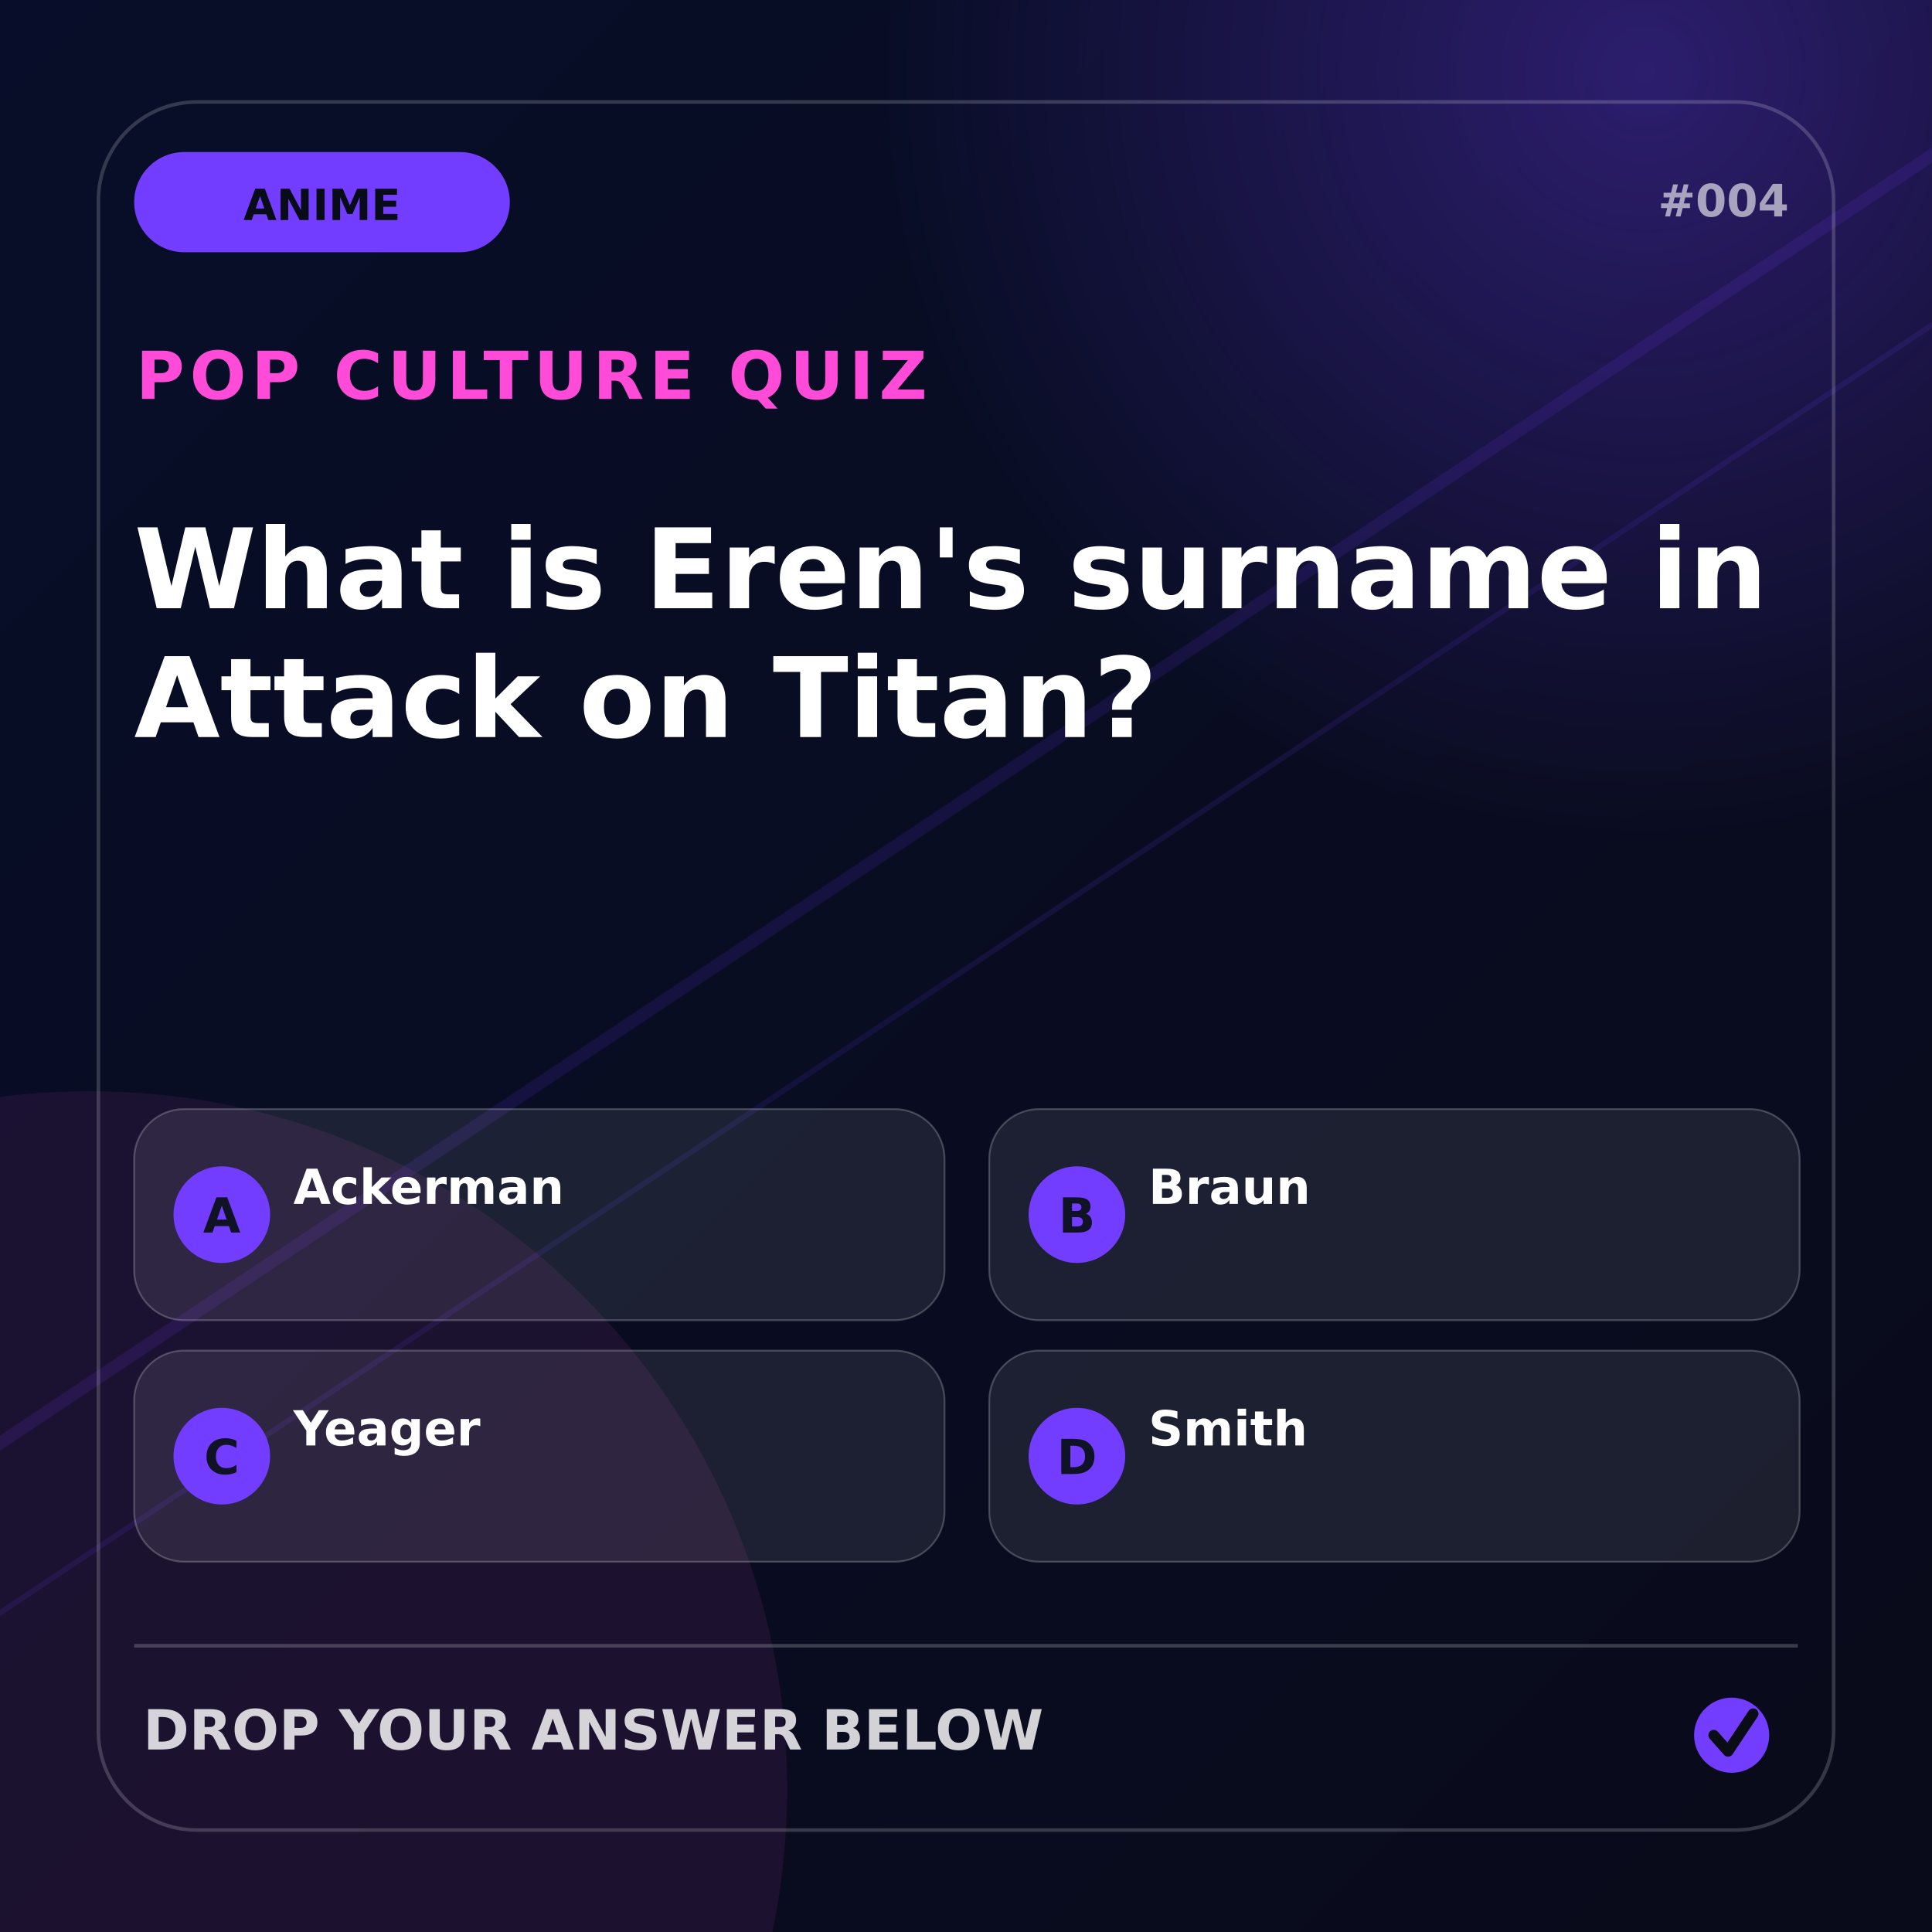
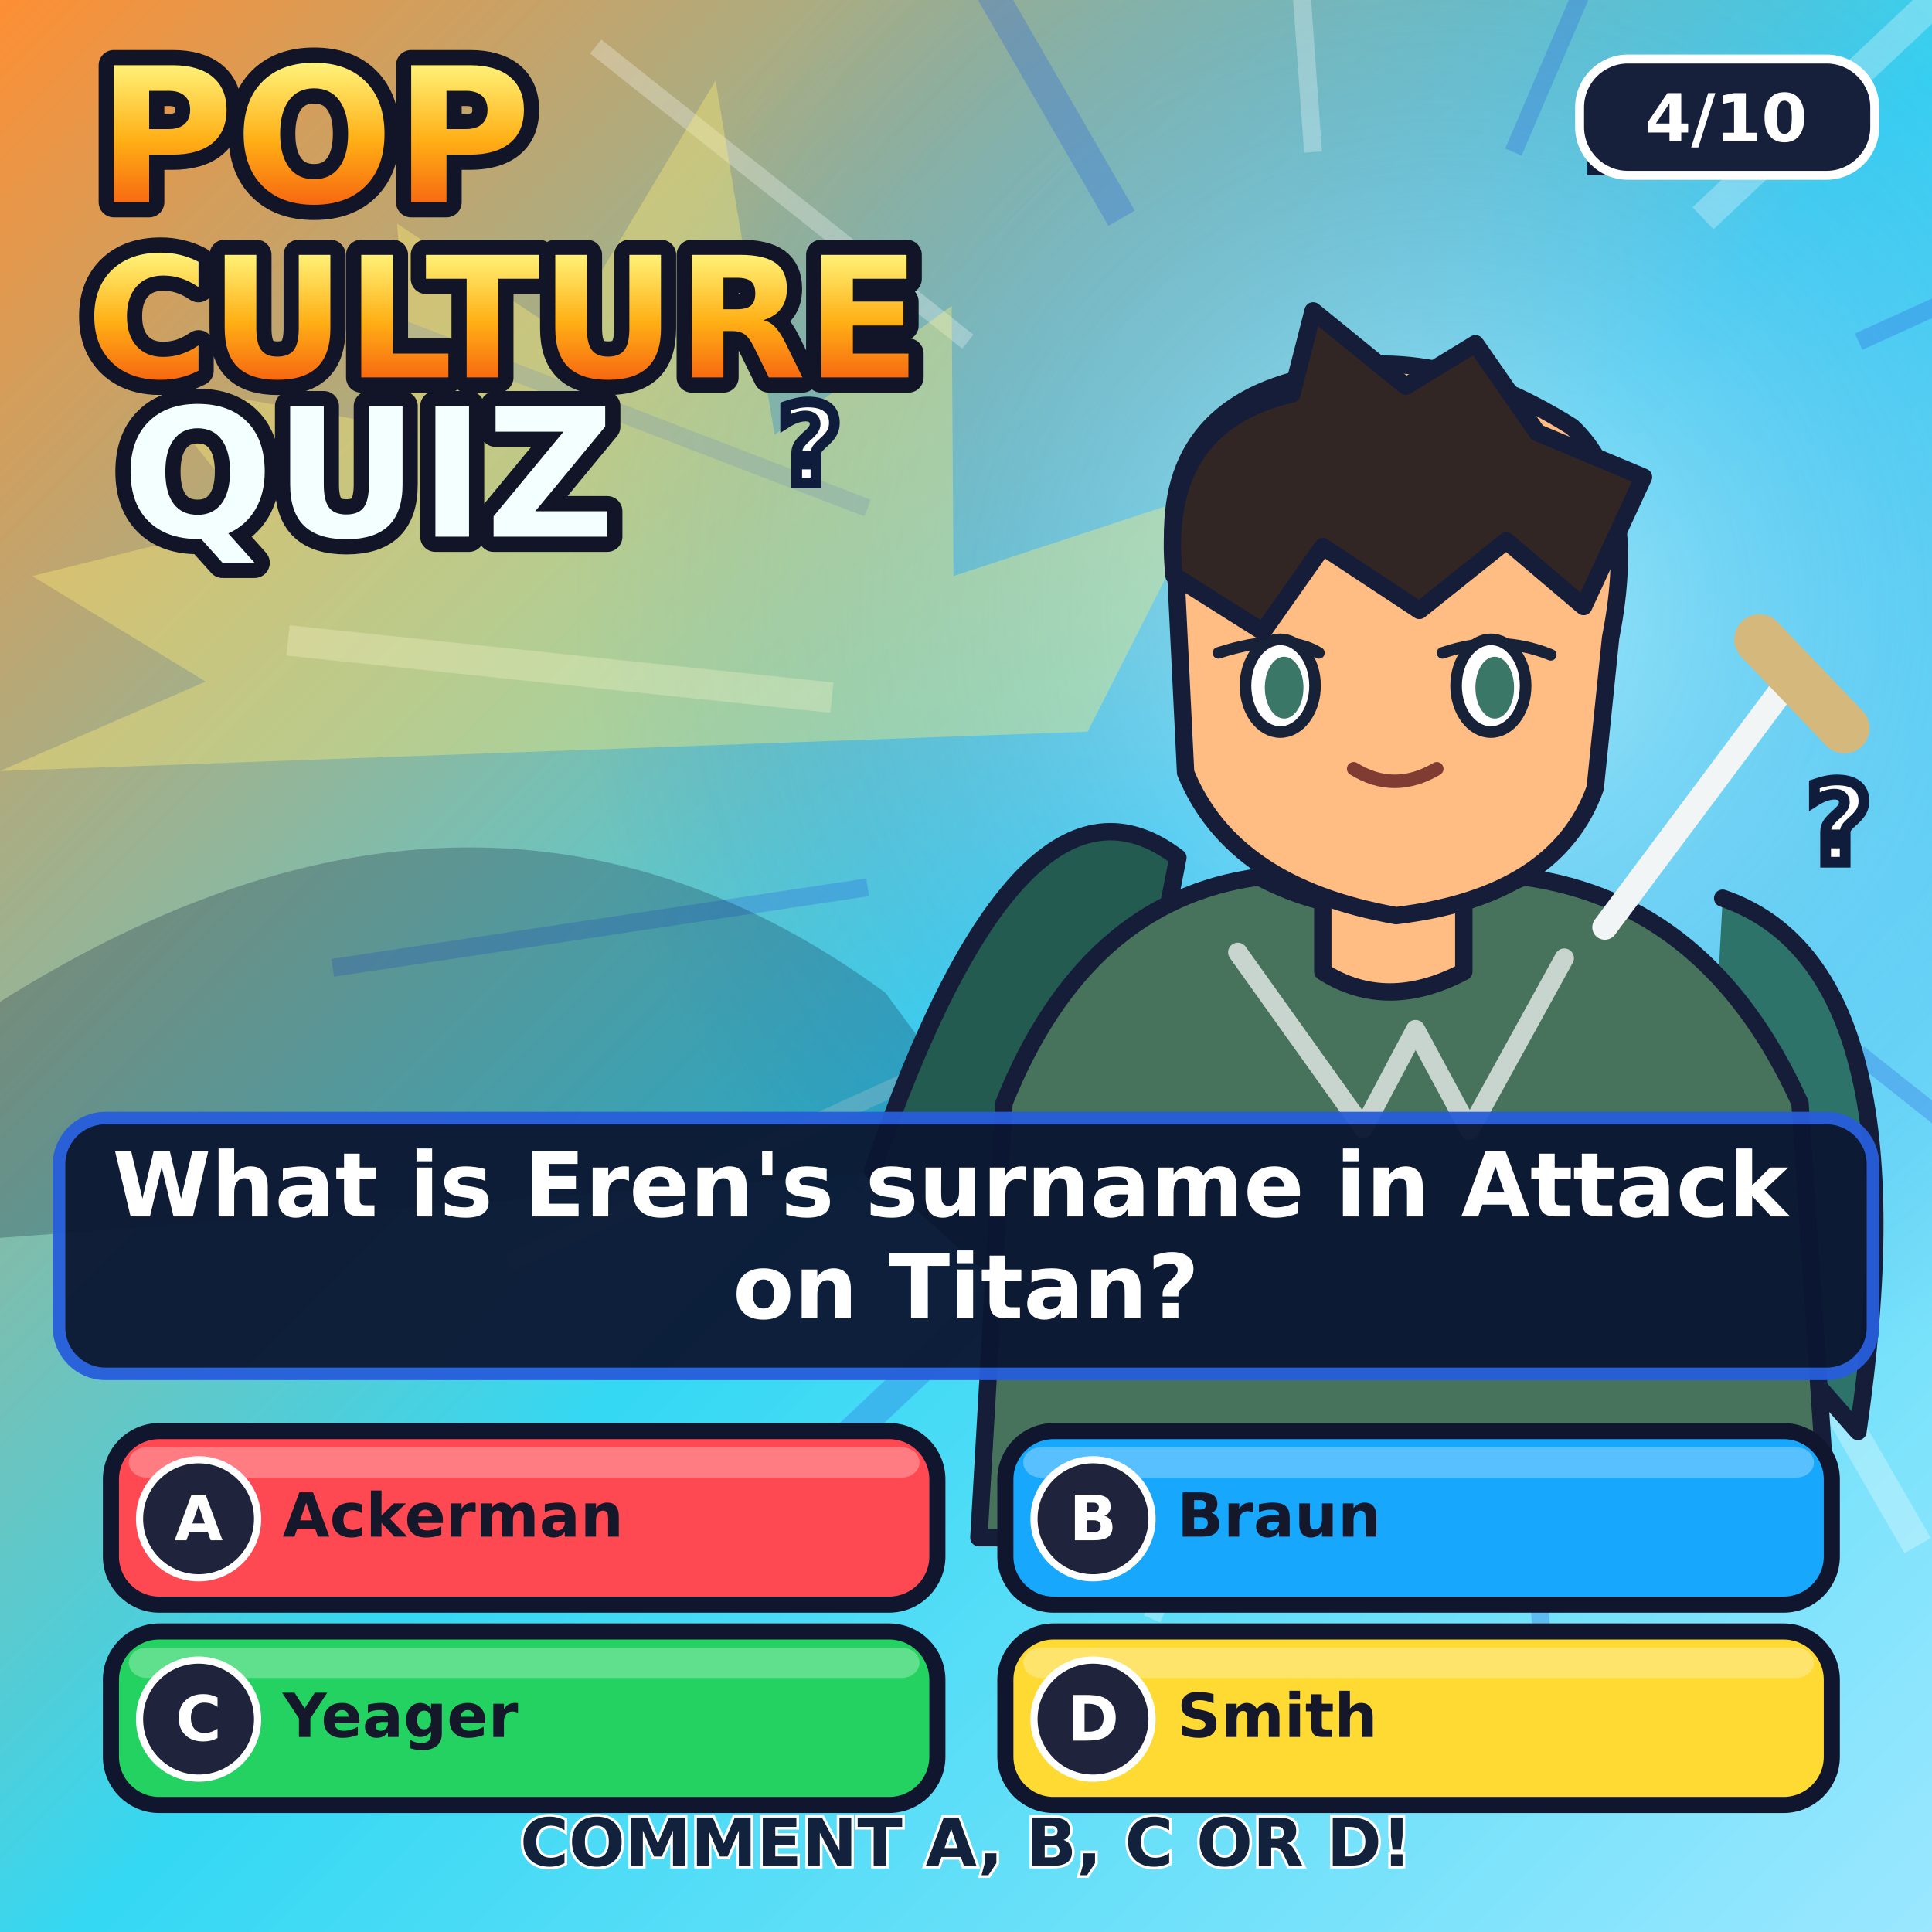
<svg xmlns="http://www.w3.org/2000/svg" width="1080" height="1080" viewBox="0 0 1080 1080">
  <defs>
-     <linearGradient id="g" x1="0" y1="0" x2="1" y2="1">
-       <stop offset="0" stop-color="#080E29" />
-       <stop offset="1" stop-color="#090B1A" />
+     <linearGradient id="bg" x1="0" x2="1" y1="0" y2="1">
+       <stop offset="0" stop-color="#FF8E32" />
+       <stop offset=".52" stop-color="#34D8F3" />
+       <stop offset="1" stop-color="#9BE7FF" />
    </linearGradient>
-     <radialGradient id="h">
-       <stop offset="0" stop-color="#733DFF" stop-opacity=".34" />
-       <stop offset="1" stop-color="#733DFF" stop-opacity="0" />
+     <radialGradient id="sun">
+       <stop offset="0" stop-color="#FFFFFF" stop-opacity=".9" />
+       <stop offset="1" stop-color="#275DDA" stop-opacity="0" />
    </radialGradient>
+     <linearGradient id="letter" x1="0" x2="0" y1="0" y2="1">
+       <stop offset="0" stop-color="#FFF37A" />
+       <stop offset=".55" stop-color="#FFAF15" />
+       <stop offset="1" stop-color="#F76711" />
+     </linearGradient>
  </defs>
-   <rect width="1080" height="1080" fill="url(#g)" />
-   <circle cx="920" cy="40" r="430" fill="url(#h)" />
-   <circle cx="50" cy="1000" r="390" fill="#FF4BD8" fill-opacity=".08" />
-   <path d="M-20 820 L1120 60" stroke="#733DFF" stroke-opacity=".13" stroke-width="7" />
-   <path d="M-20 915 L1120 155" stroke="#733DFF" stroke-opacity=".12" stroke-width="3" />
-   <rect x="55" y="57" width="970" height="966" rx="55" fill="none" stroke="white" stroke-opacity=".18" stroke-width="2" />
-   <rect x="75" y="85" width="210" height="56" rx="28" fill="#733DFF" />
-   <text x="180" y="123" fill="#080C19" font-size="24" font-family="DejaVu Sans,sans-serif" font-weight="900" text-anchor="middle">ANIME</text>
-   <text x="1000" y="121" text-anchor="end" fill="#FFFFFF" fill-opacity=".60" font-size="25" font-family="DejaVu Sans,sans-serif" font-weight="750">#004</text>
-   <text x="76" y="223" fill="#FF4BD8" font-family="DejaVu Sans,sans-serif" font-weight="900" font-size="37" letter-spacing="3">POP CULTURE QUIZ</text>
-   <text x="75" y="340" fill="#fff" font-family="DejaVu Sans,Arial,sans-serif" font-size="62" font-weight="800" text-anchor="start">
-     <tspan x="75" dy="0">What is Eren's surname in</tspan>
-     <tspan x="75" dy="72">Attack on Titan?</tspan>
+   <rect width="1080" height="1080" fill="url(#bg)" />
+   <circle cx="810" cy="340" r="490" fill="url(#sun)" opacity=".65" />
+   <path d="M1115 390 L1419 422" stroke="#275DDA" stroke-width="17" opacity=".28" />
+   <path d="M1095 496 L1368 601" stroke="#fff" stroke-width="10" opacity=".28" />
+   <path d="M1039 589 L1247 754" stroke="#275DDA" stroke-width="10" opacity=".28" />
+   <path d="M953 658 L1072 864" stroke="#fff" stroke-width="17" opacity=".28" />
+   <path d="M846 695 L862 917" stroke="#275DDA" stroke-width="10" opacity=".28" />
+   <path d="M734 695 L644 905" stroke="#fff" stroke-width="10" opacity=".28" />
+   <path d="M628 658 L443 832" stroke="#275DDA" stroke-width="17" opacity=".28" />
+   <path d="M541 589 L284 706" stroke="#fff" stroke-width="10" opacity=".28" />
+   <path d="M485 496 L186 541" stroke="#275DDA" stroke-width="10" opacity=".28" />
+   <path d="M465 390 L161 358" stroke="#fff" stroke-width="17" opacity=".28" />
+   <path d="M485 284 L212 179" stroke="#275DDA" stroke-width="10" opacity=".28" />
+   <path d="M541 191 L333 26" stroke="#fff" stroke-width="10" opacity=".28" />
+   <path d="M627 122 L508 -84" stroke="#275DDA" stroke-width="17" opacity=".28" />
+   <path d="M734 85 L718 -137" stroke="#fff" stroke-width="10" opacity=".28" />
+   <path d="M846 85 L936 -125" stroke="#275DDA" stroke-width="10" opacity=".28" />
+   <path d="M952 122 L1137 -52" stroke="#fff" stroke-width="17" opacity=".28" />
+   <path d="M1039 191 L1296 74" stroke="#275DDA" stroke-width="10" opacity=".28" />
+   <path d="M1095 284 L1394 239" stroke="#fff" stroke-width="10" opacity=".28" />
+   <path d="M0 431 L115 381 L18 322 L143 291 L80 213 L230 240 L222 125 L315 187 L400 45 L433 243 L532 171 L533 322 L676 275 L608 409" fill="#FFF076" opacity=".37" />
+   <g fill="#FFFFFF" stroke="#101C3C" stroke-width="6" font-family="DejaVu Sans,Arial,sans-serif" font-weight="900">
+     <text x="896" y="95" font-size="47" text-anchor="middle">?</text>
+     <text x="435" y="270" font-size="61">?</text>
+     <text x="1010" y="482" font-size="62">?</text>
+   </g>
+   <rect x="883" y="33" width="165" height="65" rx="27" fill="#17203B" stroke="white" stroke-width="5" />
+   <text x="965" y="79" font-family="DejaVu Sans,Arial,sans-serif" font-size="37" text-anchor="middle" font-weight="900" fill="#fff">4/10</text>
+   <g font-family="DejaVu Sans,Arial,sans-serif" font-weight="1000" stroke="#111527" stroke-linejoin="round" paint-order="stroke" stroke-width="17">
+     <text x="54" y="113" font-size="105" fill="url(#letter)">POP</text>
+     <text x="48" y="211" font-size="94" fill="url(#letter)">CULTURE</text>
+     <text x="68" y="300" font-size="100" fill="#F4FFFF">QUIZ</text>
+   </g>
+   <path d="M0 560 Q270 390 495 555 L565 650 L0 692Z" fill="#071939" opacity=".25" />
+   <g transform="translate(585 190) scale(1.08)" stroke="#161D39" stroke-width="9" stroke-linejoin="round" stroke-linecap="round">
+     <path d="M-90 430 Q-13 206 68 268 L44 391 L-20 493" fill="#235B51" />
+     <path d="M350 289 Q455 325 420 565 L340 474" fill="#2D7369" />
+     <path d="M-22 395 Q20 290 110 278 Q172 311 247 278 Q343 291 390 395 L405 620 L-35 620Z" fill="#47735C" />
+     <path d="M99 317 L164 408 L191 357 L219 409 L268 320" fill="none" stroke="#fff" stroke-width="10" opacity=".7" />
+     <path d="M143 256 L143 327 Q176 348 216 327 L216 257Z" fill="#FFBD84" />
+     <path d="M67 122 Q55 41 128 21 Q194 -4 272 45 Q307 78 292 154 L284 232 Q264 288 181 298 Q96 283 72 224Z" fill="#FFBD84" />
+     <g stroke="#172137" stroke-width="6">
+       <path d="M89 162 Q123 151 141 162" fill="none" />
+       <path d="M205 162 Q234 152 261 163" fill="none" />
+       <ellipse cx="121" cy="179" rx="18" ry="24" fill="#fff" />
+       <ellipse cx="230" cy="179" rx="18" ry="24" fill="#fff" />
+       <ellipse cx="123" cy="180" rx="10" ry="16" fill="#3A7767" stroke="none" />
+       <ellipse cx="232" cy="180" rx="10" ry="16" fill="#3A7767" stroke="none" />
+     </g>
+     <path d="M159 222 Q180 235 202 222" stroke="#803C32" stroke-width="7" fill="none" stroke-linecap="round" />
+     <path d="M66 122 Q58 44 127 28 L138 -15 L186 24 L222 2 L254 48 L309 71 L278 138 L238 104 L193 140 L143 107 L112 151Z" fill="#322625" />
+     <path d="M289 304 L389 170" stroke="#F2F5F6" stroke-width="13" />
+     <path d="M369 155 L413 201" stroke="#D4B87C" stroke-width="26" />
+   </g>
+   <rect x="33" y="625" width="1014" height="143" rx="26" fill="#0A1631" opacity=".95" stroke="#275DDA" stroke-width="7" />
+   <text x="540" y="680" text-anchor="middle" font-family="DejaVu Sans,Arial,sans-serif" font-weight="900" font-size="50" fill="#FFFFFF">
+     <tspan x="540" dy="0">What is Eren's surname in Attack</tspan>
+     <tspan x="540" dy="57">on Titan?</tspan>
  </text>
-   <rect x="75" y="620" width="453" height="118" rx="28" fill="#FFFFFF" fill-opacity=".085" stroke="#FFFFFF" stroke-opacity=".22" />
-   <circle cx="124" cy="679" r="27" fill="#733DFF" />
-   <text x="124" y="689" text-anchor="middle" fill="#101326" font-family="DejaVu Sans,sans-serif" font-size="27" font-weight="900">A</text>
-   <text x="164" y="673" fill="#fff" font-family="DejaVu Sans,Arial,sans-serif" font-size="27" font-weight="650" text-anchor="start">
-     <tspan x="164" dy="0">Ackerman</tspan>
-   </text>
-   <rect x="553" y="620" width="453" height="118" rx="28" fill="#FFFFFF" fill-opacity=".085" stroke="#FFFFFF" stroke-opacity=".22" />
-   <circle cx="602" cy="679" r="27" fill="#733DFF" />
-   <text x="602" y="689" text-anchor="middle" fill="#101326" font-family="DejaVu Sans,sans-serif" font-size="27" font-weight="900">B</text>
-   <text x="642" y="673" fill="#fff" font-family="DejaVu Sans,Arial,sans-serif" font-size="27" font-weight="650" text-anchor="start">
-     <tspan x="642" dy="0">Braun</tspan>
-   </text>
-   <rect x="75" y="755" width="453" height="118" rx="28" fill="#FFFFFF" fill-opacity=".085" stroke="#FFFFFF" stroke-opacity=".22" />
-   <circle cx="124" cy="814" r="27" fill="#733DFF" />
-   <text x="124" y="824" text-anchor="middle" fill="#101326" font-family="DejaVu Sans,sans-serif" font-size="27" font-weight="900">C</text>
-   <text x="164" y="808" fill="#fff" font-family="DejaVu Sans,Arial,sans-serif" font-size="27" font-weight="650" text-anchor="start">
-     <tspan x="164" dy="0">Yeager</tspan>
-   </text>
-   <rect x="553" y="755" width="453" height="118" rx="28" fill="#FFFFFF" fill-opacity=".085" stroke="#FFFFFF" stroke-opacity=".22" />
-   <circle cx="602" cy="814" r="27" fill="#733DFF" />
-   <text x="602" y="824" text-anchor="middle" fill="#101326" font-family="DejaVu Sans,sans-serif" font-size="27" font-weight="900">D</text>
-   <text x="642" y="808" fill="#fff" font-family="DejaVu Sans,Arial,sans-serif" font-size="27" font-weight="650" text-anchor="start">
-     <tspan x="642" dy="0">Smith</tspan>
-   </text>
-   <rect x="75" y="919" width="930" height="2" fill="#FFFFFF" opacity=".2" />
-   <text x="80" y="978" fill="#FFFFFF" opacity=".82" font-family="DejaVu Sans,sans-serif" font-size="31" font-weight="650">DROP YOUR ANSWER BELOW</text>
-   <circle cx="968" cy="970" r="21" fill="#733DFF" />
-   <path d="M958 970 L966 979 L980 958" fill="none" stroke="#0A0C16" stroke-linecap="round" stroke-linejoin="round" stroke-width="6" />
+   <g>
+     <rect x="62" y="800" width="462" height="97" rx="27" fill="#FF4952" stroke="#11162F" stroke-width="9" />
+     <rect x="72" y="809" width="442" height="17" rx="10" fill="white" opacity=".28" />
+     <circle cx="111" cy="849" r="33" fill="#20233C" stroke="white" stroke-width="4" />
+     <text x="111" y="861" fill="white" text-anchor="middle" font-family="DejaVu Sans,Arial,sans-serif" font-size="35" font-weight="900">A</text>
+     <text x="158" y="859" fill="#15172B" font-family="DejaVu Sans,Arial,sans-serif" font-size="34" font-weight="800">
+       <tspan x="158" dy="0">Ackerman</tspan>
+     </text>
+   </g>
+   <g>
+     <rect x="562" y="800" width="462" height="97" rx="27" fill="#17A7FD" stroke="#11162F" stroke-width="9" />
+     <rect x="572" y="809" width="442" height="17" rx="10" fill="white" opacity=".28" />
+     <circle cx="611" cy="849" r="33" fill="#20233C" stroke="white" stroke-width="4" />
+     <text x="611" y="861" fill="white" text-anchor="middle" font-family="DejaVu Sans,Arial,sans-serif" font-size="35" font-weight="900">B</text>
+     <text x="658" y="859" fill="#15172B" font-family="DejaVu Sans,Arial,sans-serif" font-size="34" font-weight="800">
+       <tspan x="658" dy="0">Braun</tspan>
+     </text>
+   </g>
+   <g>
+     <rect x="62" y="912" width="462" height="97" rx="27" fill="#23D260" stroke="#11162F" stroke-width="9" />
+     <rect x="72" y="921" width="442" height="17" rx="10" fill="white" opacity=".28" />
+     <circle cx="111" cy="961" r="33" fill="#20233C" stroke="white" stroke-width="4" />
+     <text x="111" y="973" fill="white" text-anchor="middle" font-family="DejaVu Sans,Arial,sans-serif" font-size="35" font-weight="900">C</text>
+     <text x="158" y="971" fill="#15172B" font-family="DejaVu Sans,Arial,sans-serif" font-size="34" font-weight="800">
+       <tspan x="158" dy="0">Yeager</tspan>
+     </text>
+   </g>
+   <g>
+     <rect x="562" y="912" width="462" height="97" rx="27" fill="#FFDA32" stroke="#11162F" stroke-width="9" />
+     <rect x="572" y="921" width="442" height="17" rx="10" fill="white" opacity=".28" />
+     <circle cx="611" cy="961" r="33" fill="#20233C" stroke="white" stroke-width="4" />
+     <text x="611" y="973" fill="white" text-anchor="middle" font-family="DejaVu Sans,Arial,sans-serif" font-size="35" font-weight="900">D</text>
+     <text x="658" y="971" fill="#15172B" font-family="DejaVu Sans,Arial,sans-serif" font-size="34" font-weight="800">
+       <tspan x="658" dy="0">Smith</tspan>
+     </text>
+   </g>
+   <text x="540" y="1043" text-anchor="middle" font-family="DejaVu Sans,Arial,sans-serif" font-size="37" font-weight="900" fill="#13223C" stroke="white" stroke-width="3" paint-order="stroke">COMMENT A, B, C OR D!</text>
</svg>
